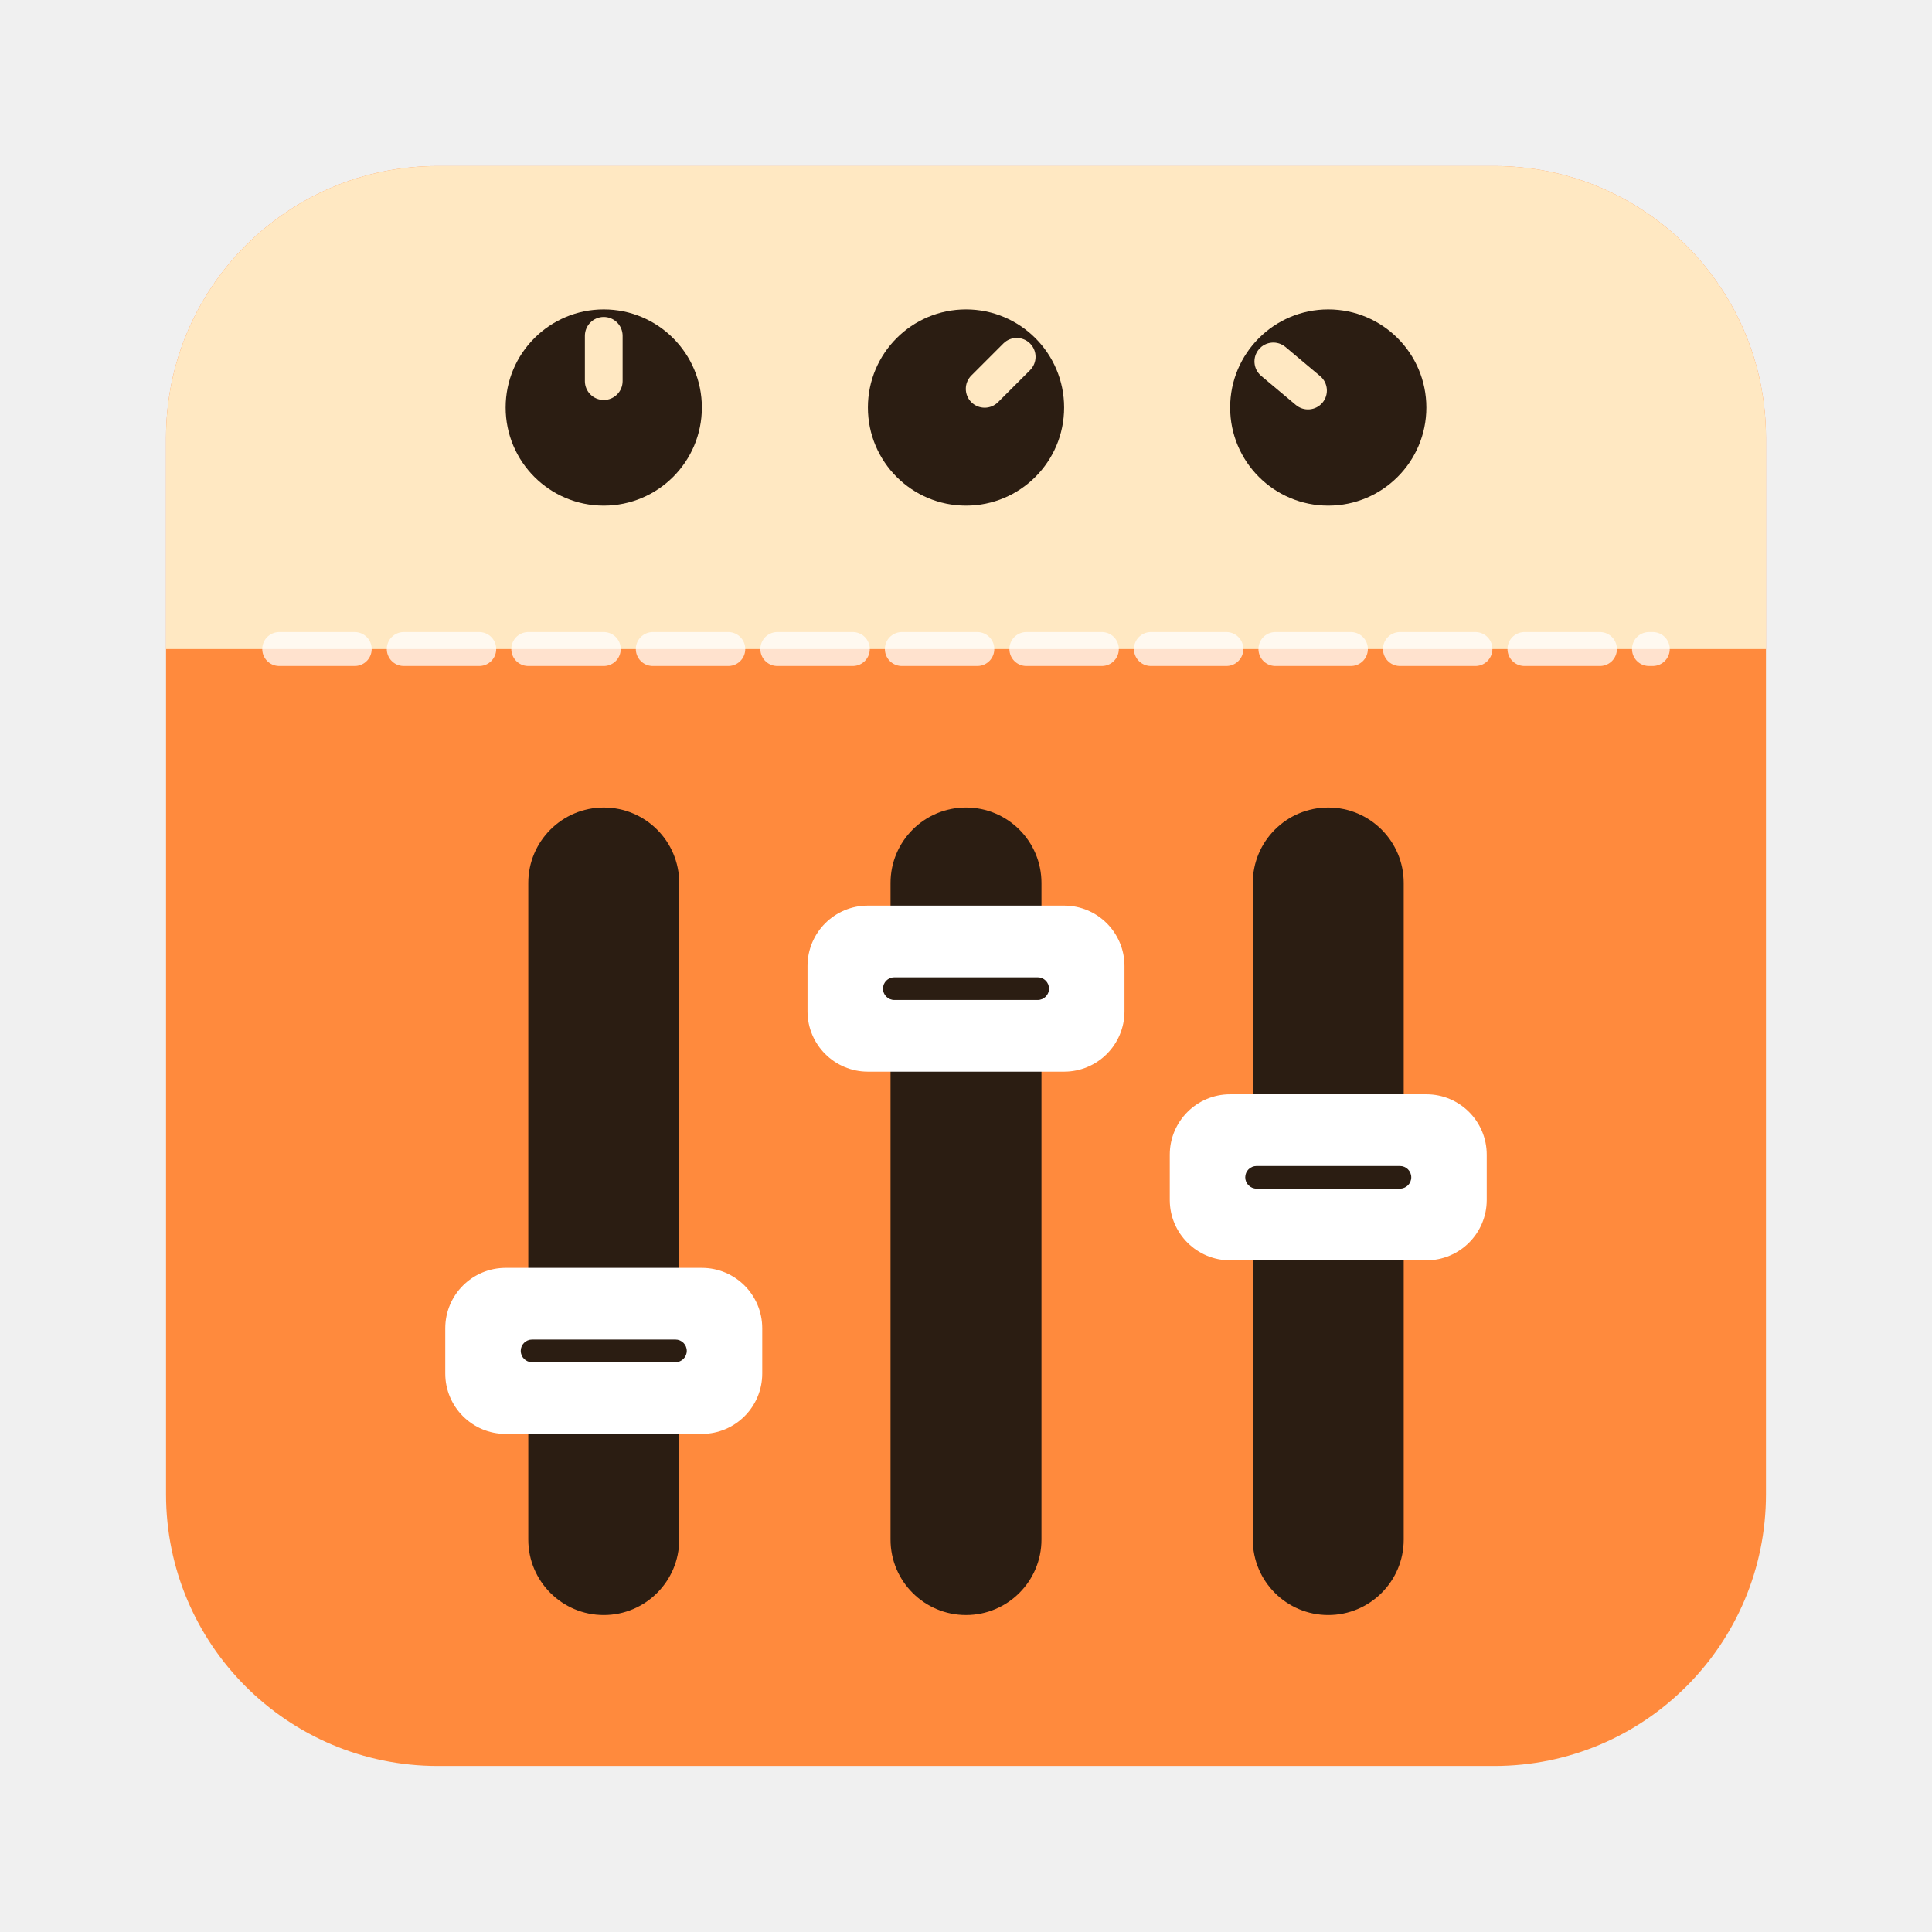
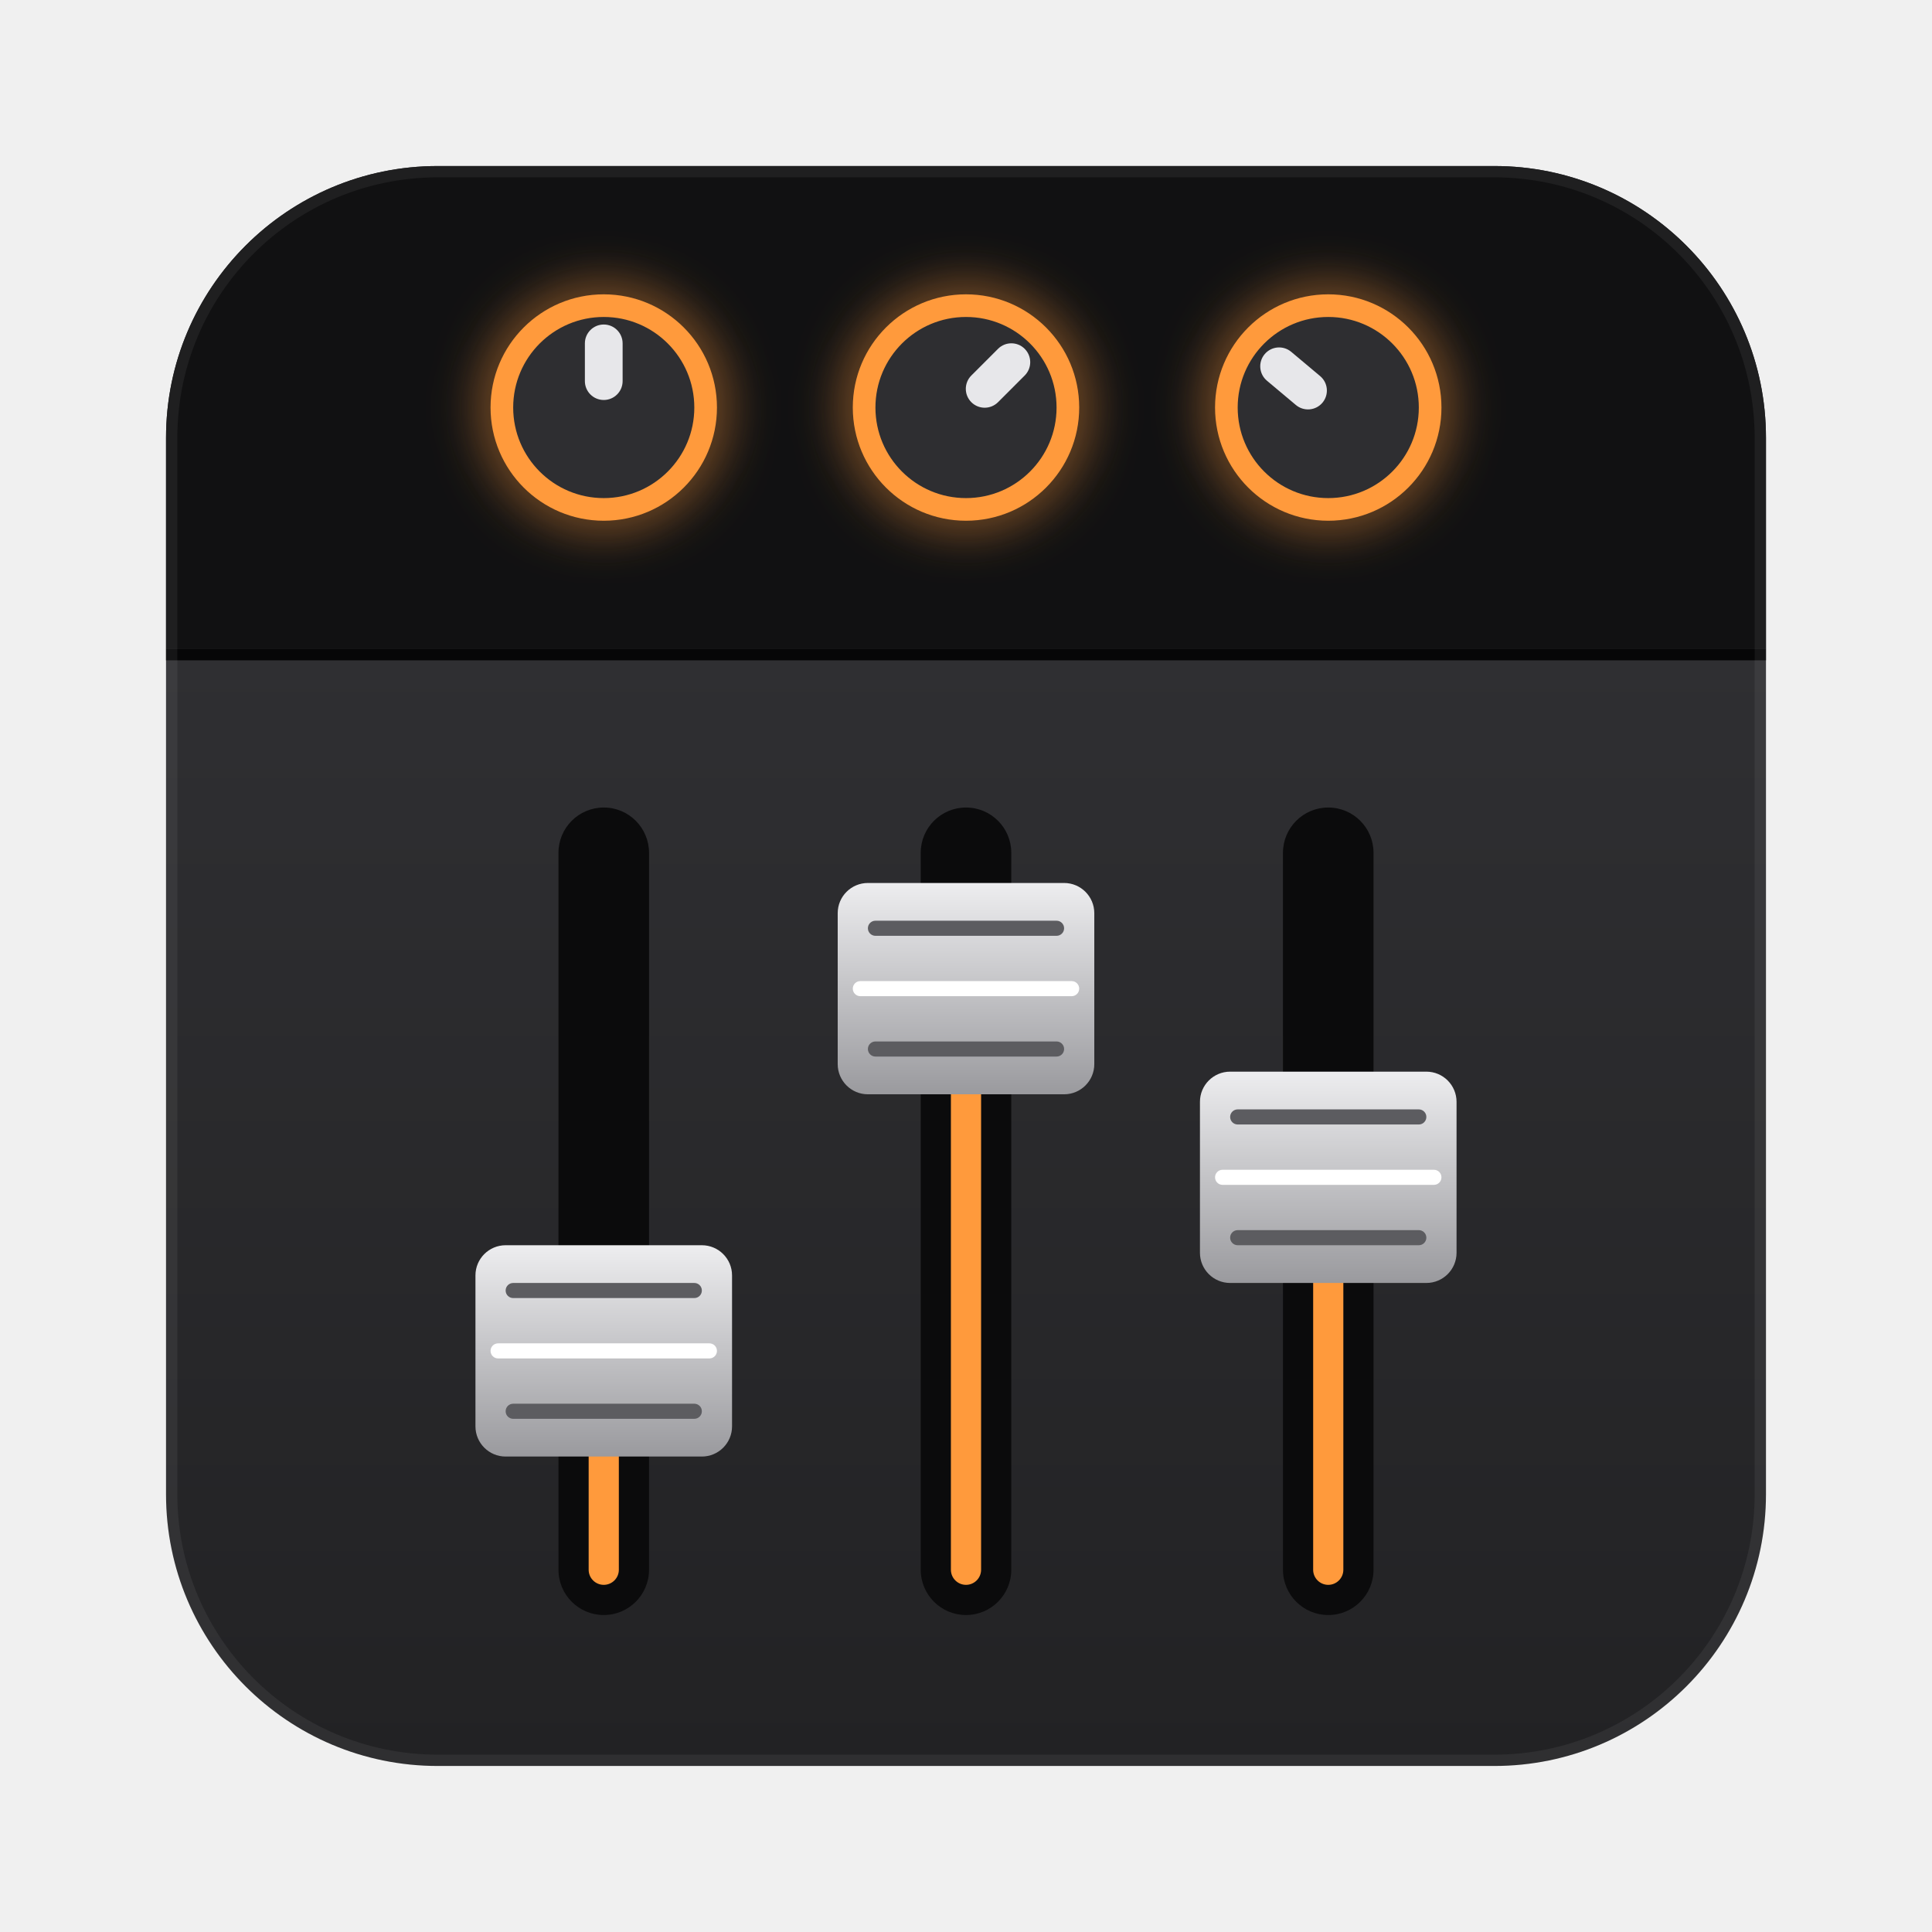
<svg xmlns="http://www.w3.org/2000/svg" width="512" height="512" viewBox="0 0 512 512" fill="none">
  <defs>
    <clipPath id="cb">
      <rect x="44" y="44" width="424" height="424" rx="72" />
    </clipPath>
+     <linearGradient id="body" x1="0" y1="172" x2="0" y2="468" gradientUnits="userSpaceOnUse">
+       <stop offset="0" stop-color="#2F2F32" />
+       <stop offset="1" stop-color="#222224" />
+     </linearGradient>
+     <linearGradient id="cap" x1="0" y1="0" x2="0" y2="1">
+       <stop offset="0" stop-color="#EDEDEF" />
+       <stop offset="1" stop-color="#9A9A9E" />
+     </linearGradient>
+     <filter id="glow" x="-50%" y="-50%" width="200%" height="200%">
+       <feGaussianBlur stdDeviation="7" />
+     </filter>
  </defs>
  <g clip-path="url(#cb)">
-     <rect width="512" height="512" fill="#FF8A3D" />
-     <rect width="512" height="172" fill="#FFE8C2" />
+     <rect width="512" height="512" fill="url(#body)" />
+     <rect width="512" height="172" fill="#111112" />
+     <rect y="172" width="512" height="3" fill="#060607" />
  </g>
-   <path d="M74 172 H438" stroke="#FFFFFF" stroke-opacity="0.75" stroke-width="9" stroke-dasharray="20 13" stroke-linecap="round" />
-   <circle cx="160" cy="108" r="26" fill="#2B1D12" />
-   <rect x="155" y="84" width="10" height="22" rx="5" fill="#FFE8C2" />
-   <circle cx="256" cy="108" r="26" fill="#2B1D12" />
-   <rect x="251" y="84" width="10" height="22" rx="5" fill="#FFE8C2" transform="rotate(45 256 108)" />
-   <circle cx="352" cy="108" r="26" fill="#2B1D12" />
-   <rect x="347" y="84" width="10" height="22" rx="5" fill="#FFE8C2" transform="rotate(-50 352 108)" />
-   <rect x="140" y="214" width="40" height="214" rx="20" fill="#2B1D12" />
-   <rect x="236" y="214" width="40" height="214" rx="20" fill="#2B1D12" />
-   <rect x="332" y="214" width="40" height="214" rx="20" fill="#2B1D12" />
-   <rect x="118" y="336" width="84" height="44" rx="16" fill="#FFFFFF" />
-   <rect x="138" y="355" width="44" height="6" rx="3" fill="#2B1D12" />
-   <rect x="214" y="240" width="84" height="44" rx="16" fill="#FFFFFF" />
-   <rect x="234" y="259" width="44" height="6" rx="3" fill="#2B1D12" />
-   <rect x="310" y="290" width="84" height="44" rx="16" fill="#FFFFFF" />
-   <rect x="330" y="309" width="44" height="6" rx="3" fill="#2B1D12" />
+   <rect x="45.5" y="45.5" width="421" height="421" rx="70.5" stroke="#FFFFFF" stroke-opacity="0.06" stroke-width="3" />
+   <g stroke="#FF9A3C" stroke-width="7" filter="url(#glow)" opacity="0.8">
+     <circle cx="160" cy="108" r="27" />
+     <circle cx="256" cy="108" r="27" />
+     <circle cx="352" cy="108" r="27" />
+   </g>
+   <g fill="#2E2E31" stroke="#FF9A3C" stroke-width="6">
+     <circle cx="160" cy="108" r="27" />
+     <circle cx="256" cy="108" r="27" />
+     <circle cx="352" cy="108" r="27" />
+   </g>
+   <g fill="#E7E7EA">
+     <rect x="155" y="86" width="10" height="20" rx="5" />
+     <rect x="251" y="86" width="10" height="20" rx="5" transform="rotate(45 256 108)" />
+     <rect x="347" y="86" width="10" height="20" rx="5" transform="rotate(-50 352 108)" />
+   </g>
+   <g fill="#0B0B0C">
+     <rect x="148" y="214" width="24" height="214" rx="12" />
+     <rect x="244" y="214" width="24" height="214" rx="12" />
+     <rect x="340" y="214" width="24" height="214" rx="12" />
+   </g>
+   <g fill="#FF9A3C">
+     <rect x="156" y="358" width="8" height="62" rx="4" />
+     <rect x="252" y="262" width="8" height="158" rx="4" />
+     <rect x="348" y="312" width="8" height="108" rx="4" />
+   </g>
+   <g fill="url(#cap)">
+     <rect x="126" y="330" width="68" height="56" rx="8" />
+     <rect x="222" y="234" width="68" height="56" rx="8" />
+     <rect x="318" y="284" width="68" height="56" rx="8" />
+   </g>
+   <g fill="#5C5C60">
+     <rect x="134" y="340" width="52" height="4" rx="2" />
+     <rect x="134" y="372" width="52" height="4" rx="2" />
+     <rect x="230" y="244" width="52" height="4" rx="2" />
+     <rect x="230" y="276" width="52" height="4" rx="2" />
+     <rect x="326" y="294" width="52" height="4" rx="2" />
+     <rect x="326" y="326" width="52" height="4" rx="2" />
+   </g>
+   <g fill="#FFFFFF">
+     <rect x="130" y="356" width="60" height="4" rx="2" />
+     <rect x="226" y="260" width="60" height="4" rx="2" />
+     <rect x="322" y="310" width="60" height="4" rx="2" />
+   </g>
</svg>
